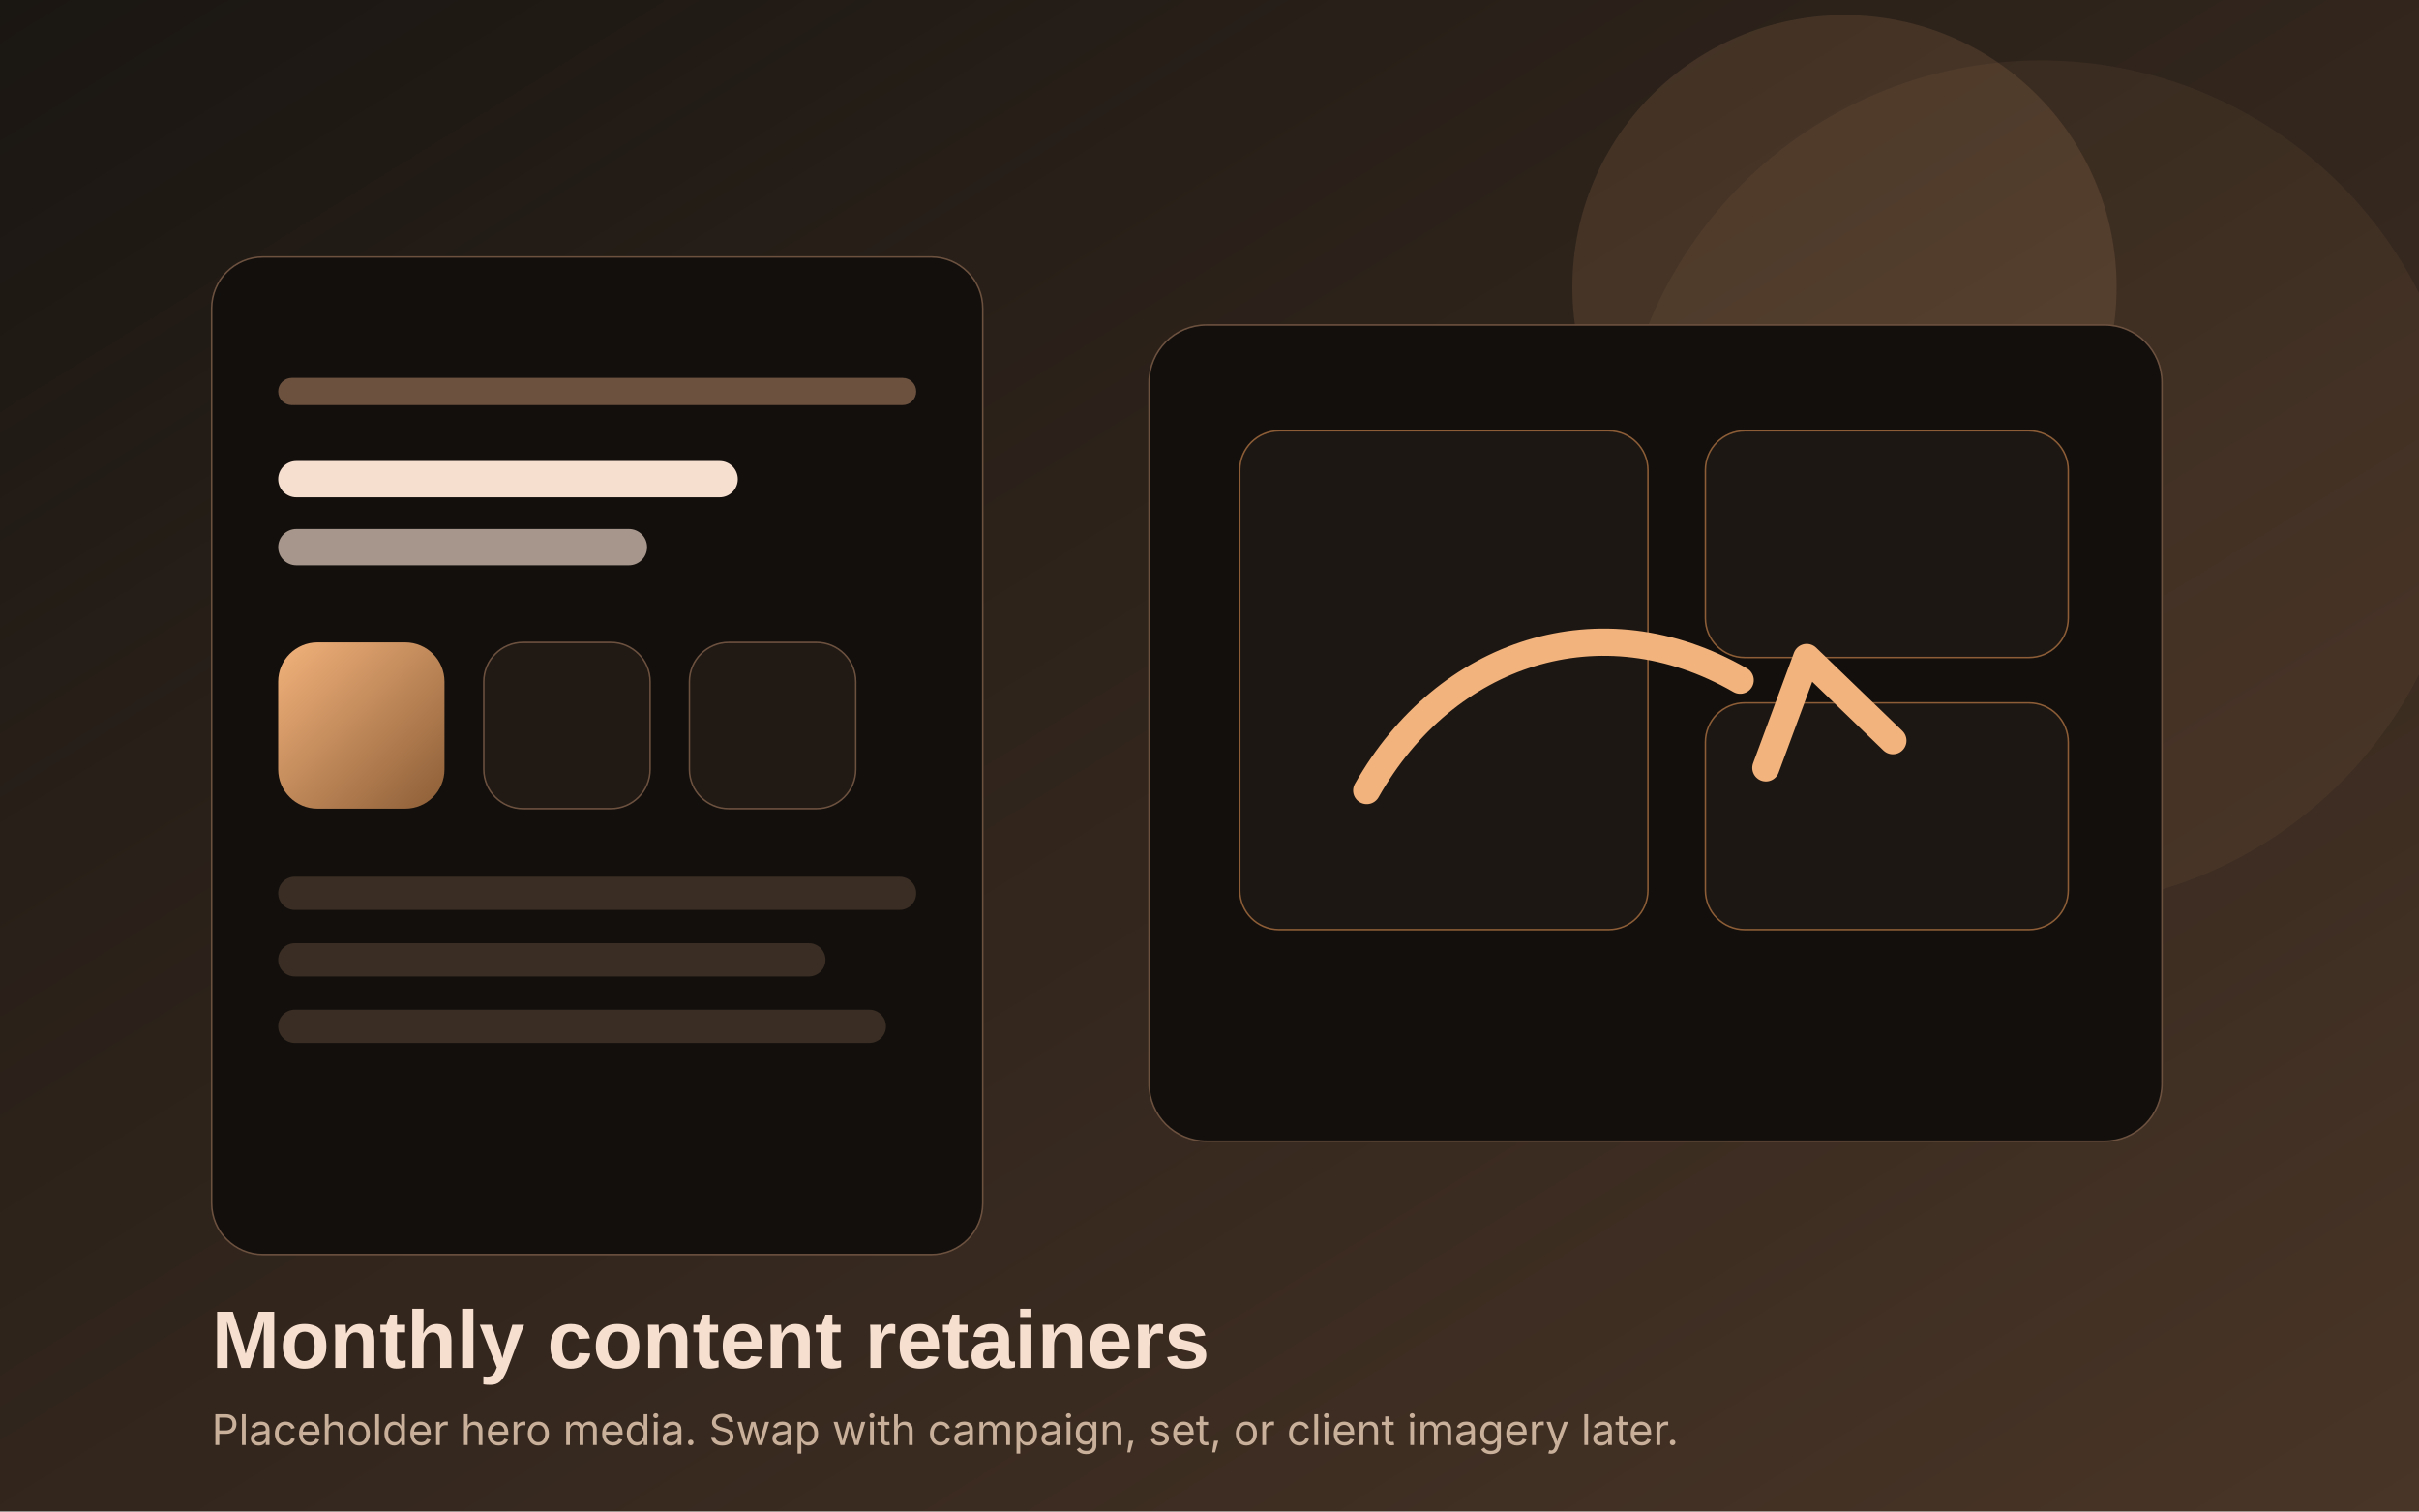
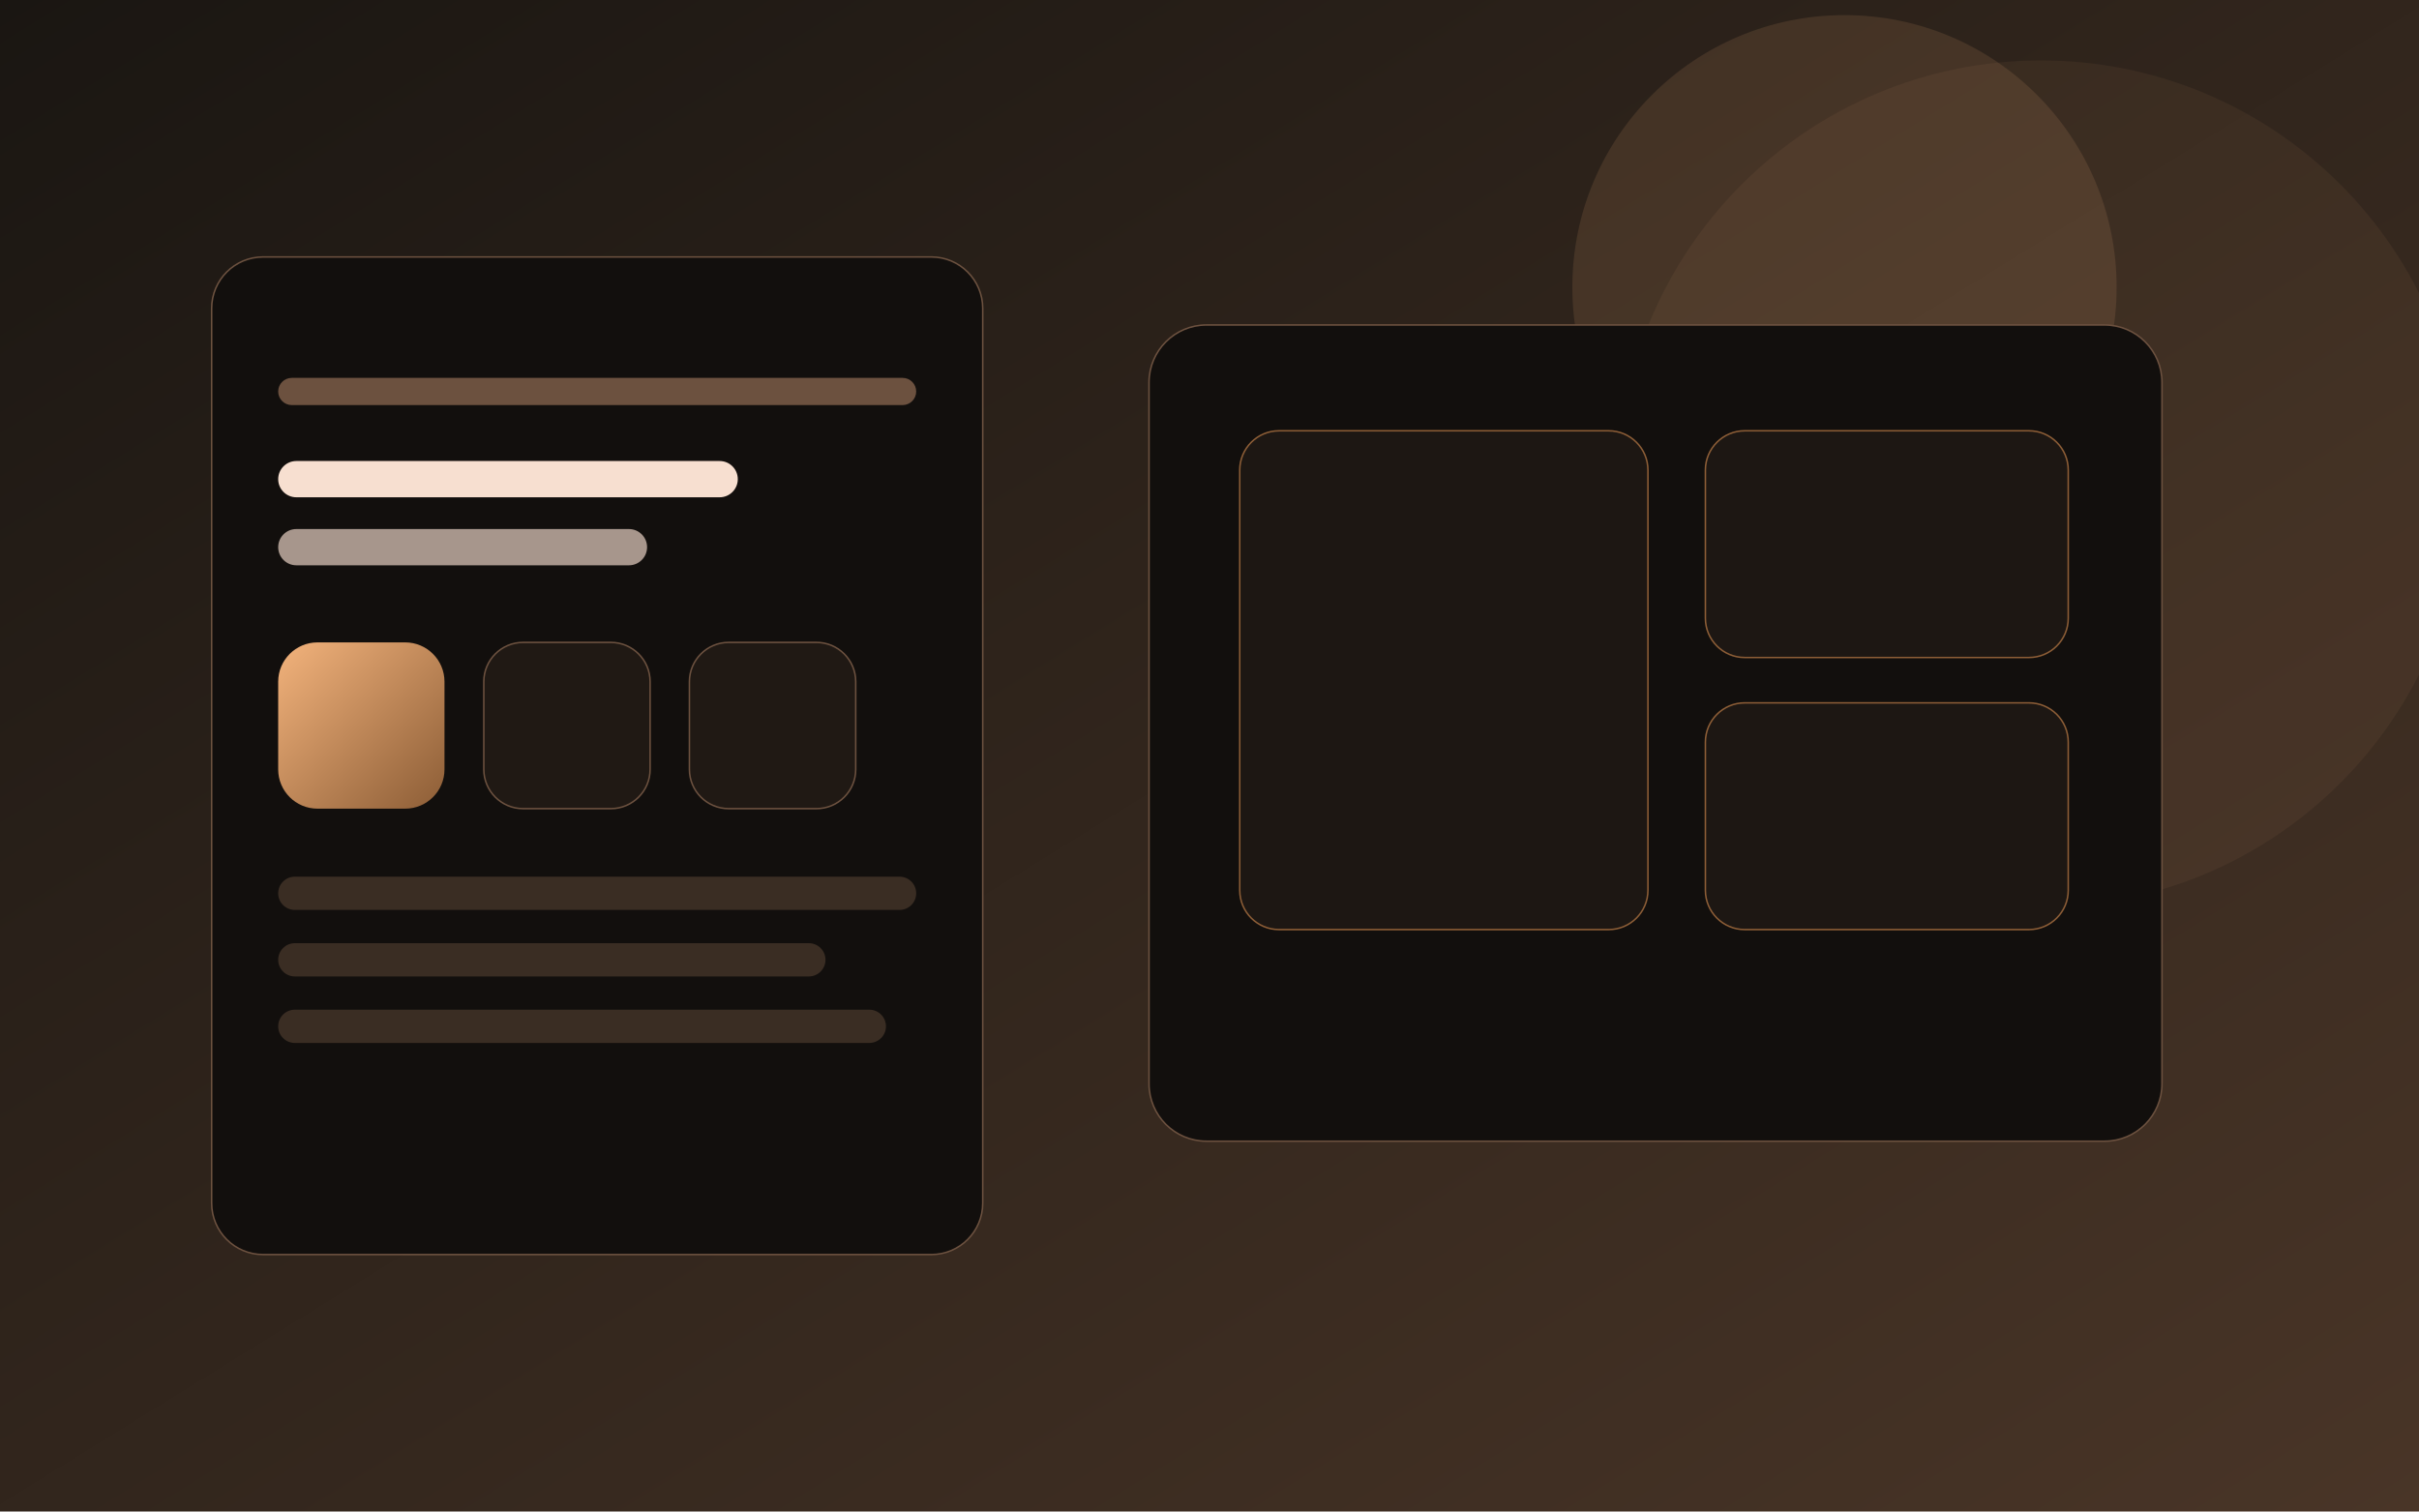
<svg xmlns="http://www.w3.org/2000/svg" viewBox="0 0 1600 1000" fill="none">
  <defs>
    <linearGradient id="bg" x1="0" y1="0" x2="1" y2="1">
      <stop offset="0%" stop-color="#1a1612" />
      <stop offset="100%" stop-color="#493527" />
    </linearGradient>
    <linearGradient id="glow" x1="0" y1="0" x2="1" y2="1">
      <stop offset="0%" stop-color="#f3b37c" />
      <stop offset="100%" stop-color="#8c5d36" />
    </linearGradient>
  </defs>
  <rect width="1600" height="1000" fill="url(#bg)" />
  <circle cx="1220" cy="190" r="180" fill="#f3b37c" fill-opacity=".12" />
  <circle cx="1350" cy="320" r="280" fill="#f3b37c" fill-opacity=".06" />
  <rect x="140" y="170" width="510" height="660" rx="34" fill="#120f0d" stroke="#6c513f" />
  <rect x="184" y="250" width="422" height="18" rx="9" fill="#6c513f" />
  <rect x="184" y="305" width="304" height="24" rx="12" fill="#f7dfd0" />
  <rect x="184" y="350" width="244" height="24" rx="12" fill="#f7dfd0" fill-opacity=".65" />
  <rect x="184" y="425" width="110" height="110" rx="26" fill="url(#glow)" />
  <rect x="320" y="425" width="110" height="110" rx="26" fill="#201914" stroke="#6c513f" />
  <rect x="456" y="425" width="110" height="110" rx="26" fill="#201914" stroke="#6c513f" />
  <rect x="184" y="580" width="422" height="22" rx="11" fill="#3a2d23" />
  <rect x="184" y="624" width="362" height="22" rx="11" fill="#3a2d23" />
  <rect x="184" y="668" width="402" height="22" rx="11" fill="#3a2d23" />
  <rect x="760" y="215" width="670" height="540" rx="38" fill="#120f0d" stroke="#6c513f" />
  <rect x="820" y="285" width="270" height="330" rx="26" fill="#1d1713" stroke="#8c5d36" />
  <rect x="1128" y="285" width="240" height="150" rx="26" fill="#1d1713" stroke="#8c5d36" />
  <rect x="1128" y="465" width="240" height="150" rx="26" fill="#1d1713" stroke="#8c5d36" />
-   <path d="M904 523c52-92 155-126 247-73" stroke="#f3b37c" stroke-width="18" stroke-linecap="round" />
-   <path d="M1168 508l27-73 57 55" stroke="#f3b37c" stroke-width="18" stroke-linecap="round" stroke-linejoin="round" />
-   <text x="140" y="905" fill="#f7dfd0" font-family="Sora, Arial, sans-serif" font-size="54" font-weight="700">Monthly content retainers</text>
-   <text x="140" y="956" fill="#c9b09b" font-family="Inter, Arial, sans-serif" font-size="28">Placeholder hero media. Swap with campaign, set, or client imagery later.</text>
</svg>
